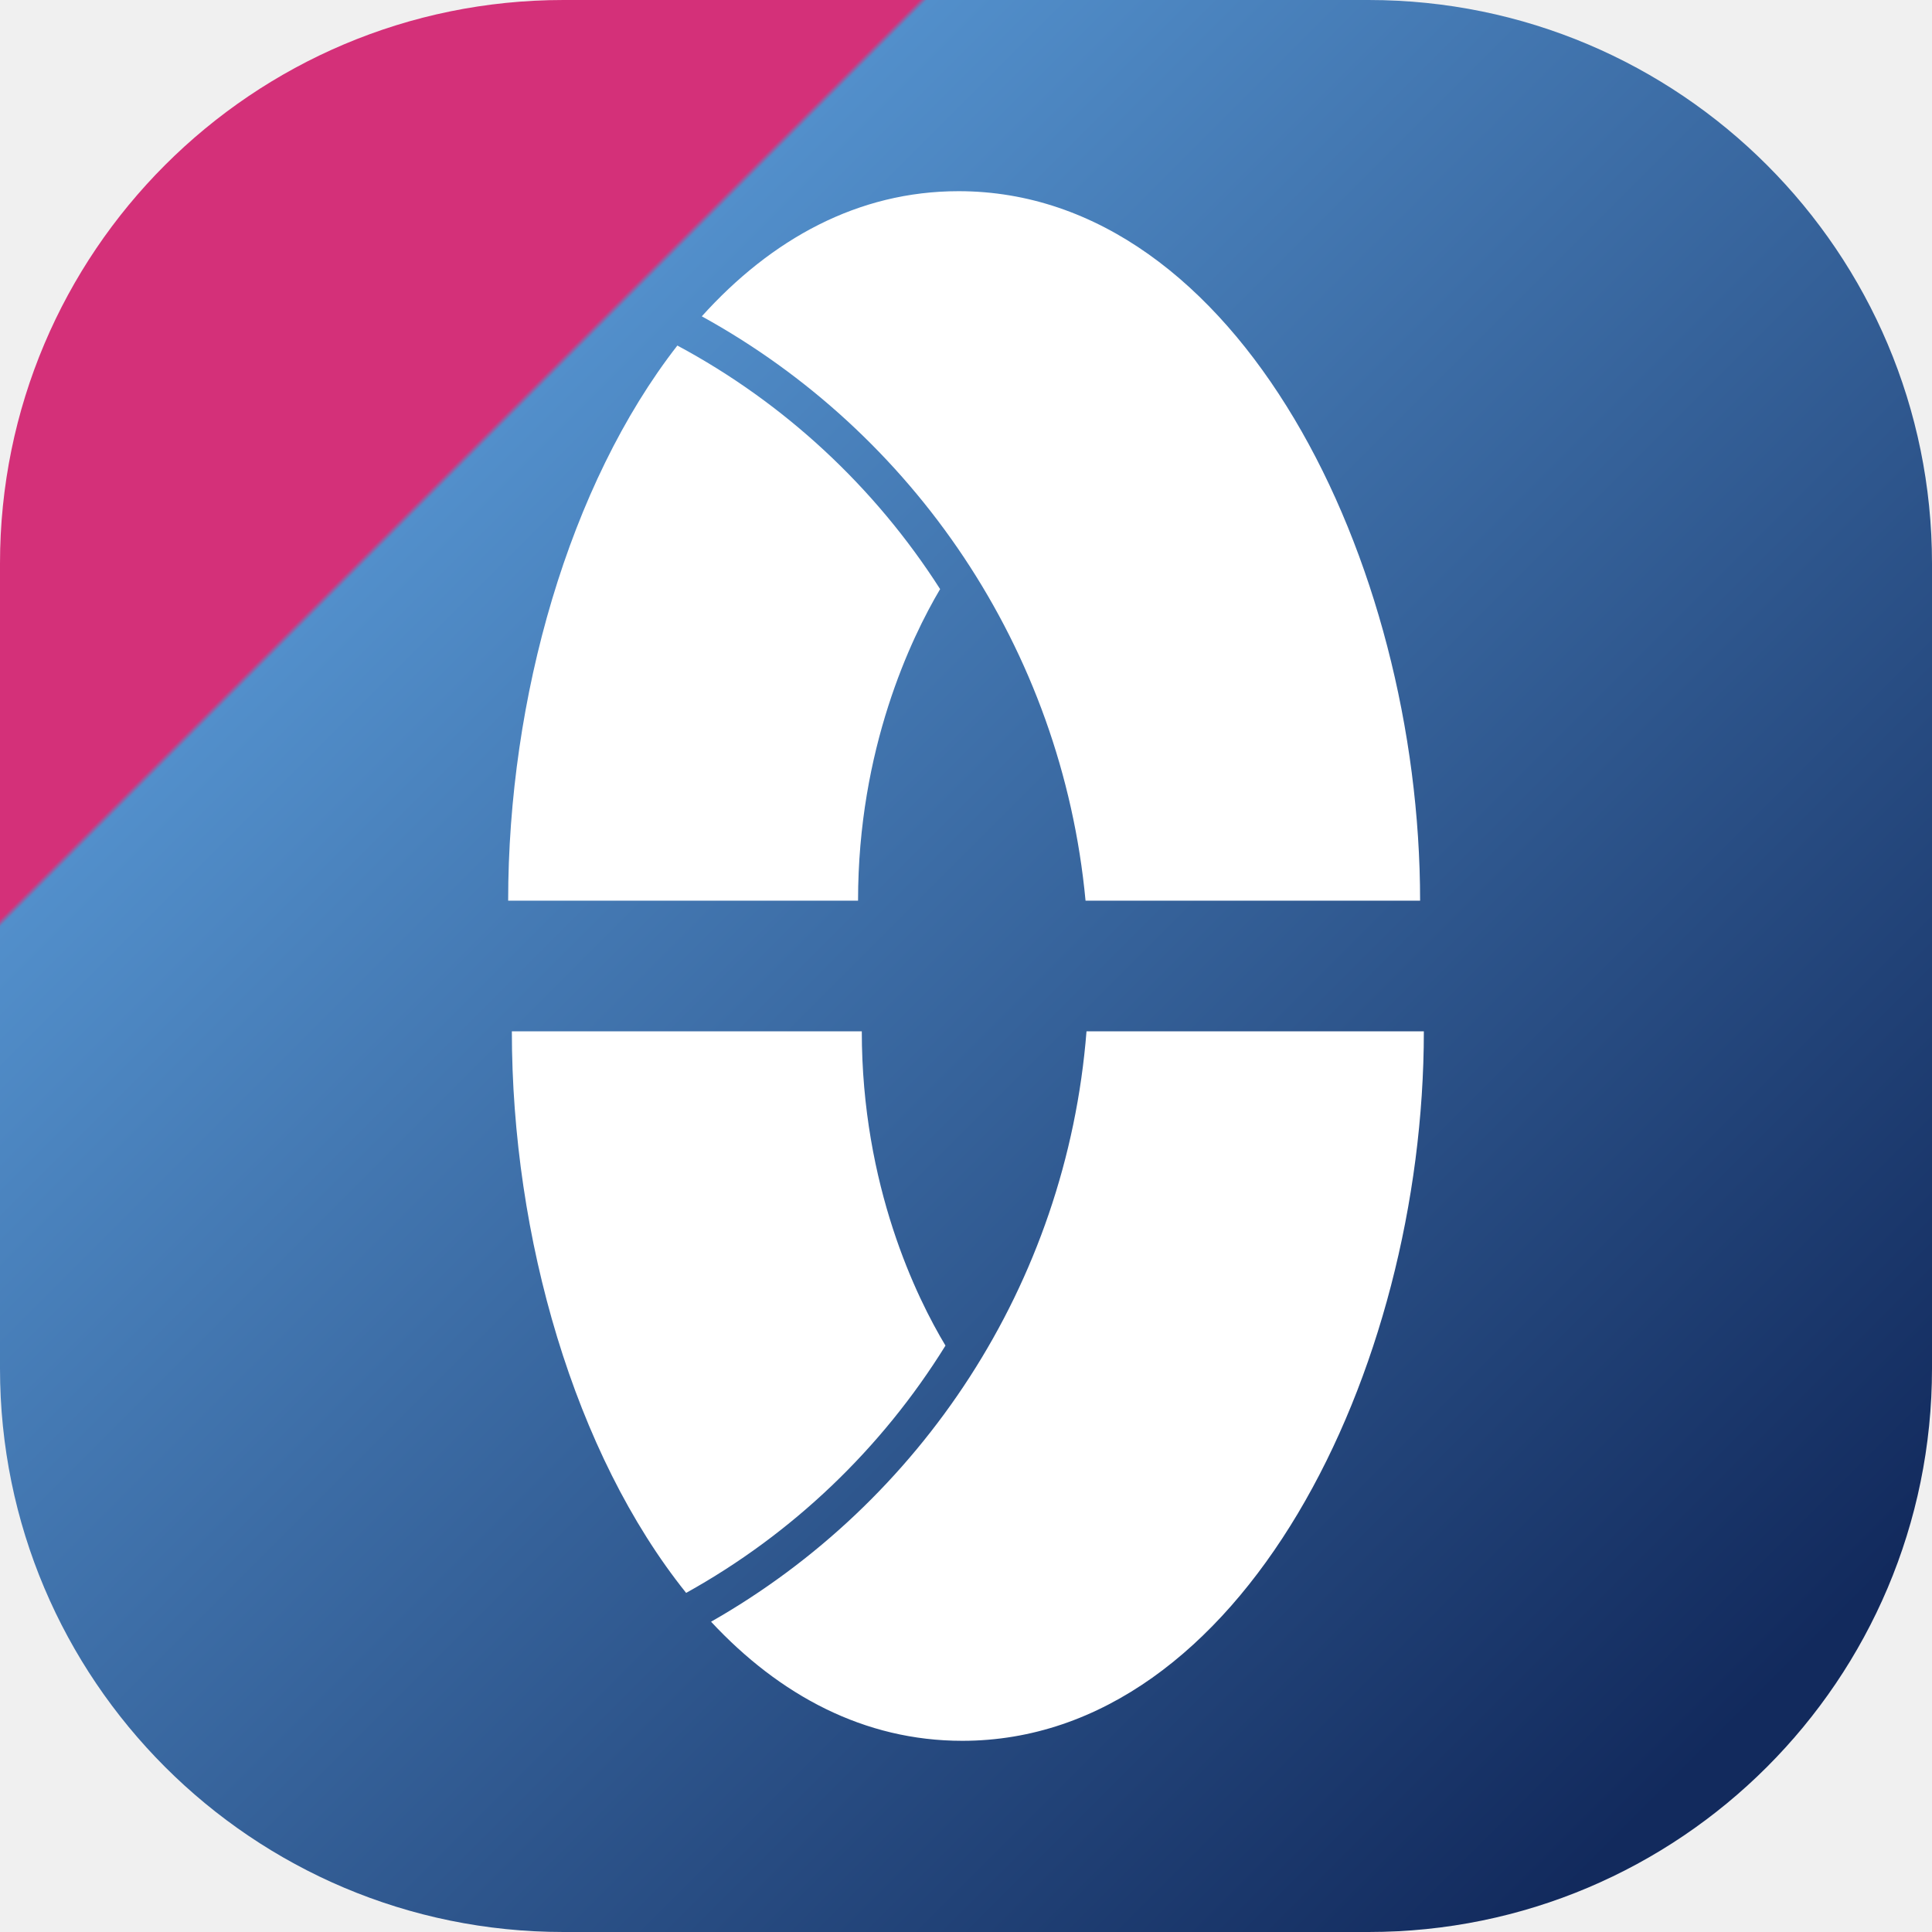
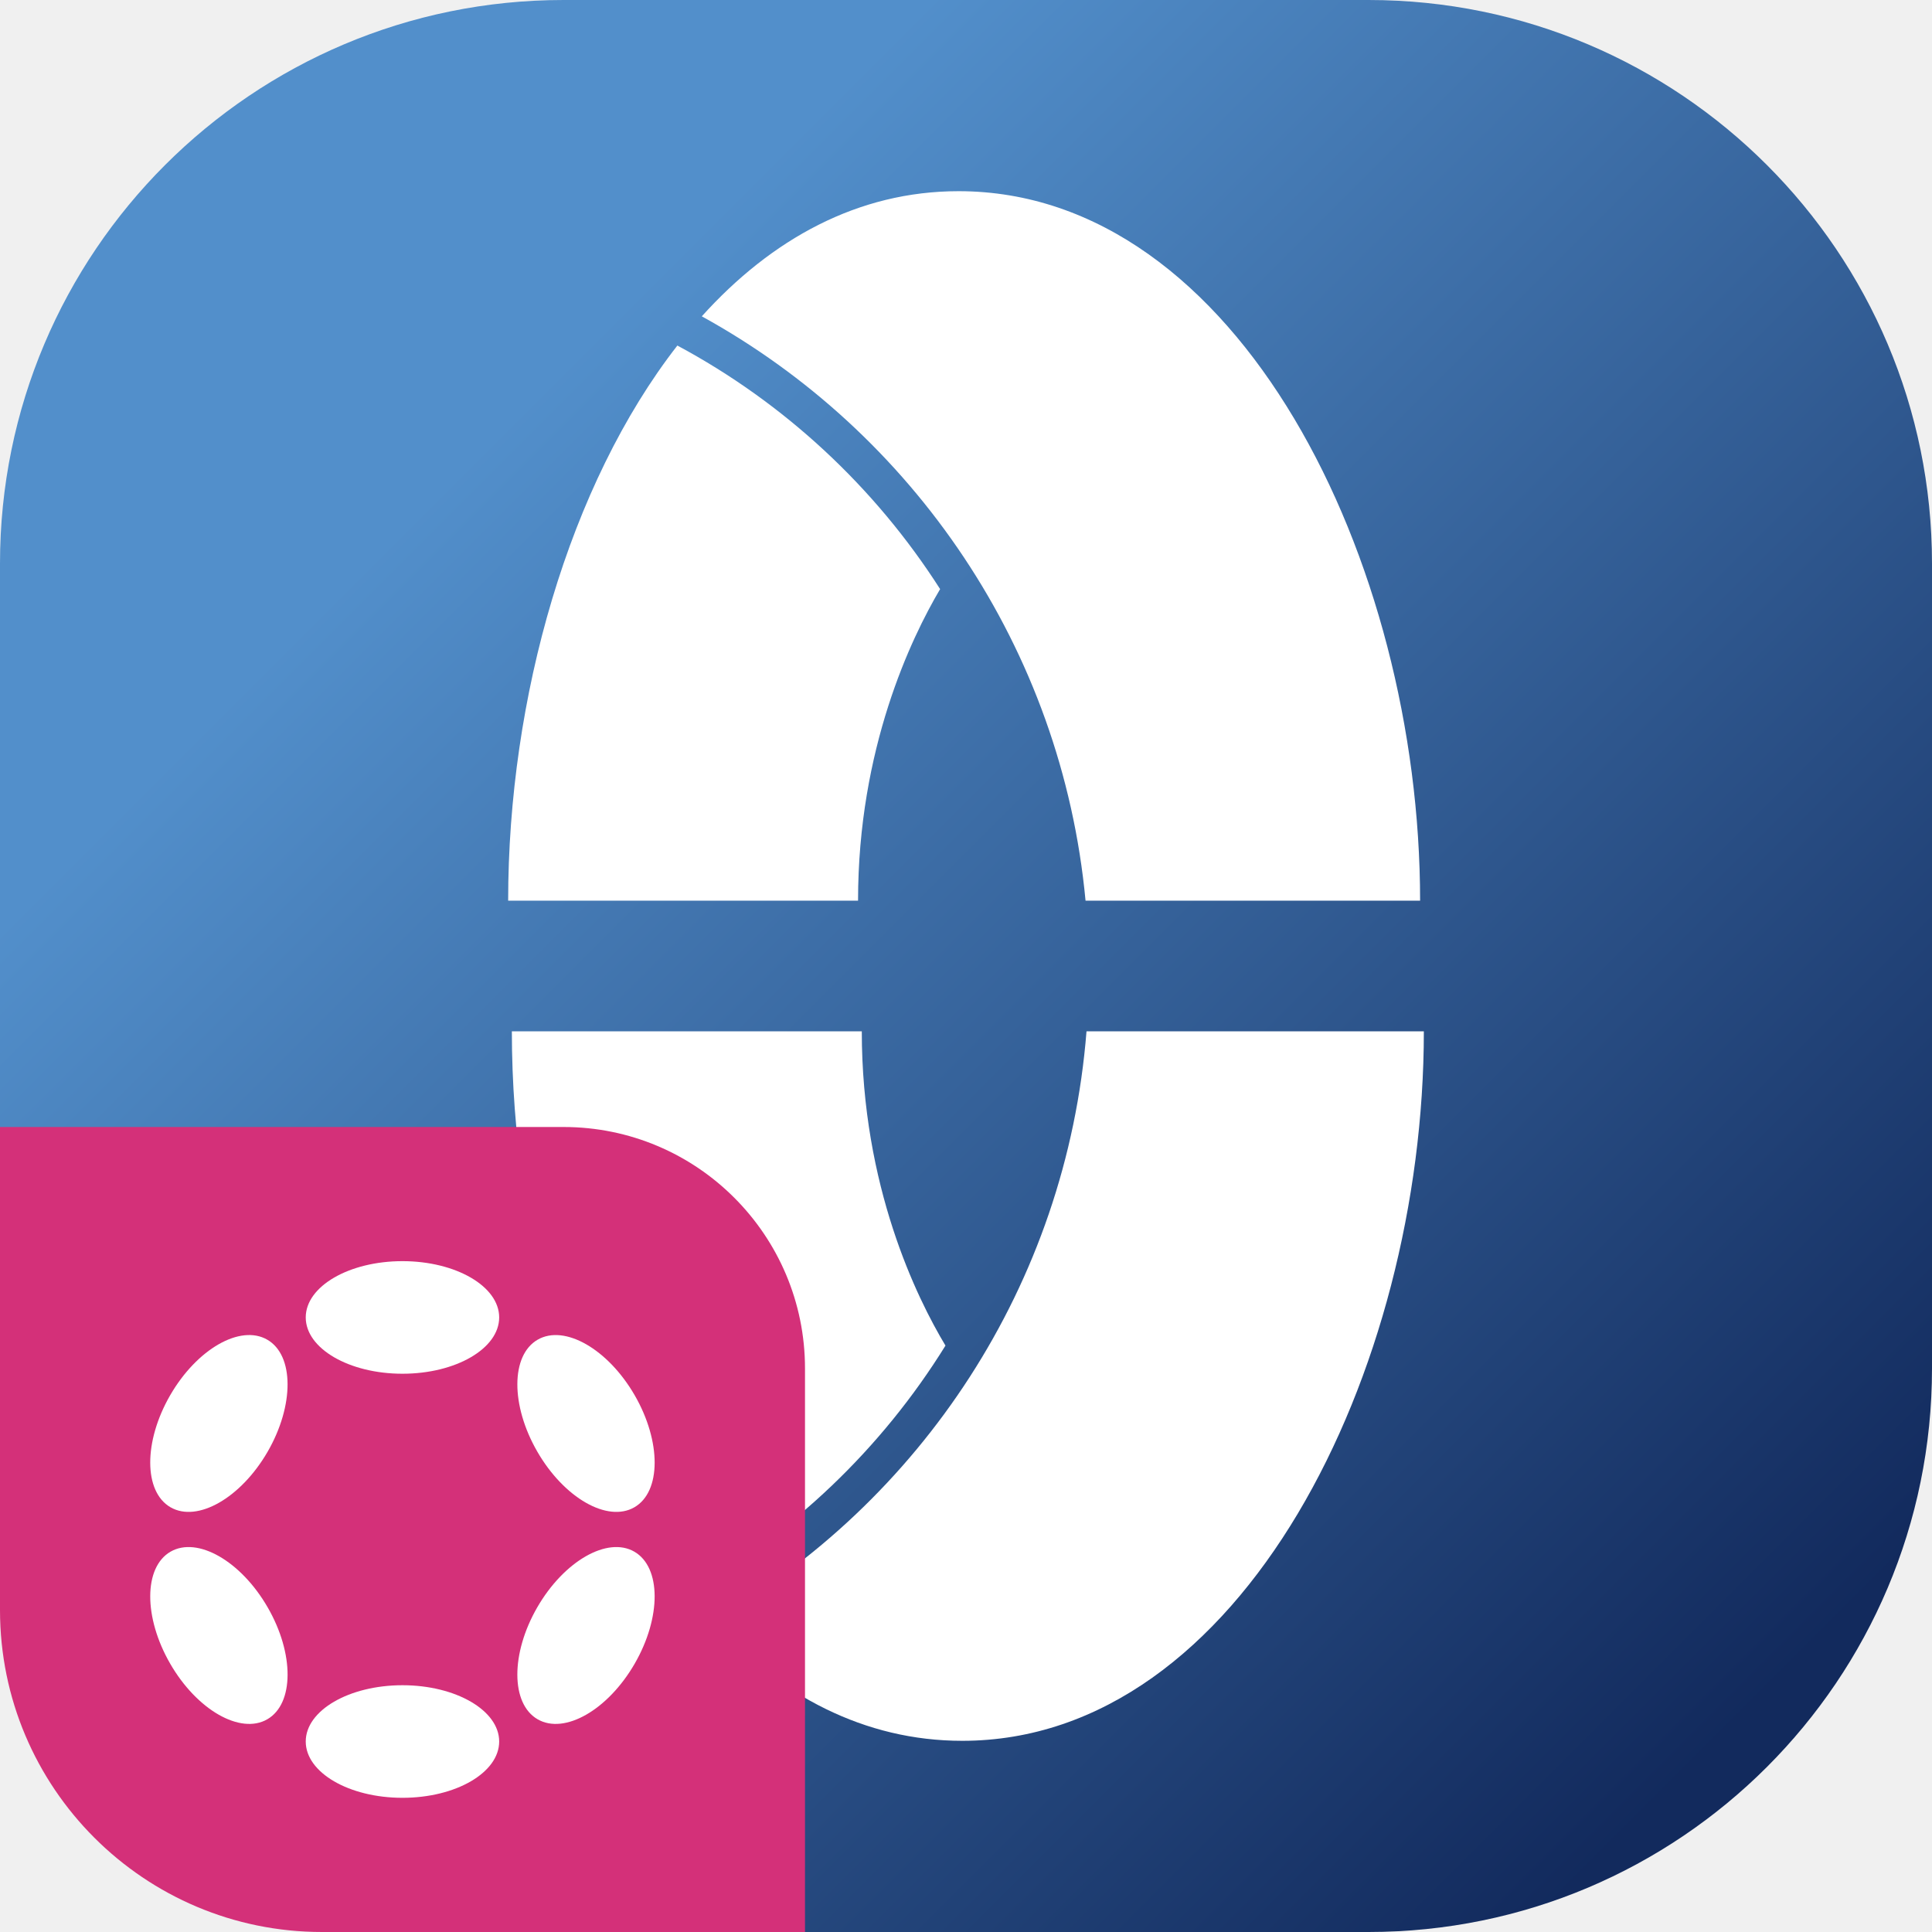
<svg xmlns="http://www.w3.org/2000/svg" width="48" height="48" viewBox="0 0 48 48" fill="none">
-   <path d="M0 14C0 6.268 6.268 0 14 0H34C41.732 0 48 6.268 48 14V34C48 41.732 41.732 48 34 48H14C6.268 48 0 41.732 0 34V14Z" fill="url(#paint0_linear_1309_561)" />
+   <path d="M0 14C0 6.268 6.268 0 14 0H34C41.732 0 48 6.268 48 14V34C48 41.732 41.732 48 34 48H14C6.268 48 0 41.732 0 34V14Z" fill="url(#paint0_linear_1900_4097)" />
  <path fill-rule="evenodd" clip-rule="evenodd" d="M21.318 22.377H12.625C12.625 17.341 14.136 12.042 16.829 8.585C19.487 10.01 21.737 12.101 23.357 14.636C22.636 15.855 21.318 18.602 21.318 22.377ZM23.49 33.431C22.779 32.248 21.411 29.47 21.411 25.623H12.717C12.717 30.737 14.276 36.122 17.047 39.575C19.683 38.112 21.904 35.991 23.49 33.431ZM17.666 40.291C22.866 37.333 26.497 31.921 26.994 25.623H35.375C35.375 34.066 30.85 43.25 23.907 43.25C21.473 43.25 19.37 42.121 17.666 40.291ZM26.97 22.377C26.381 16.107 22.681 10.745 17.436 7.859C19.165 5.941 21.315 4.75 23.815 4.75C30.758 4.75 35.282 13.934 35.282 22.377H26.97Z" fill="white" />
+   <path d="M0 28H14C17.314 28 20 30.686 20 34V48H8C3.582 48 0 44.418 0 40V28Z" fill="#D43079" />
+   <g clip-path="url(#clip0_1900_4097)">
+     <path d="M9.999 34.13C11.326 34.13 12.402 33.504 12.402 32.731C12.402 31.959 11.326 31.333 9.999 31.333C8.672 31.333 7.596 31.959 7.596 32.731C7.596 33.504 8.672 34.13 9.999 34.13Z" fill="white" />
+     <path d="M9.999 44.666C11.326 44.666 12.402 44.04 12.402 43.267C12.402 42.495 11.326 41.869 9.999 41.869C8.672 41.869 7.596 42.495 7.596 43.267C7.596 44.04 8.672 44.666 9.999 44.666Z" fill="white" />
+     <path d="M6.65 36.066C7.313 34.916 7.309 33.67 6.64 33.284C5.971 32.897 4.891 33.516 4.227 34.666C3.564 35.816 3.568 37.062 4.237 37.448C4.906 37.834 5.986 37.215 6.65 36.066Z" fill="white" />
+     <path d="M15.769 41.333C16.433 40.183 16.429 38.938 15.76 38.551C15.092 38.165 14.012 38.784 13.348 39.934C12.685 41.084 12.689 42.329 13.357 42.715C14.026 43.102 15.105 42.483 15.769 41.333Z" fill="white" />
+     <path d="M6.641 42.715C7.309 42.329 7.314 41.083 6.65 39.934C5.987 38.784 4.906 38.165 4.237 38.551C3.568 38.938 3.564 40.183 4.228 41.333C4.891 42.483 5.972 43.102 6.641 42.715Z" fill="white" />
+     <path d="M15.761 37.448C16.429 37.062 16.433 35.817 15.77 34.667C15.106 33.517 14.026 32.898 13.358 33.284C12.689 33.67 12.685 34.915 13.349 36.065C14.012 37.215 15.092 37.834 15.761 37.448Z" fill="white" />
+   </g>
  <defs>
-     <linearGradient id="paint0_linear_1309_561" x1="48" y1="48" x2="-2.71797e-05" y2="2.71797e-05" gradientUnits="userSpaceOnUse">
+     <linearGradient id="paint0_linear_1900_4097" x1="48" y1="48" x2="-2.71797e-05" y2="2.71797e-05" gradientUnits="userSpaceOnUse">
      <stop offset="0.104" stop-color="#122A5D" />
      <stop offset="0.76" stop-color="#528FCB" />
-       <stop offset="0.762" stop-color="#D43079" />
    </linearGradient>
+     <clipPath id="clip0_1900_4097">
+       <rect width="12.533" height="13.333" fill="white" transform="translate(3.73334 31.3333)" />
+     </clipPath>
  </defs>
</svg>
